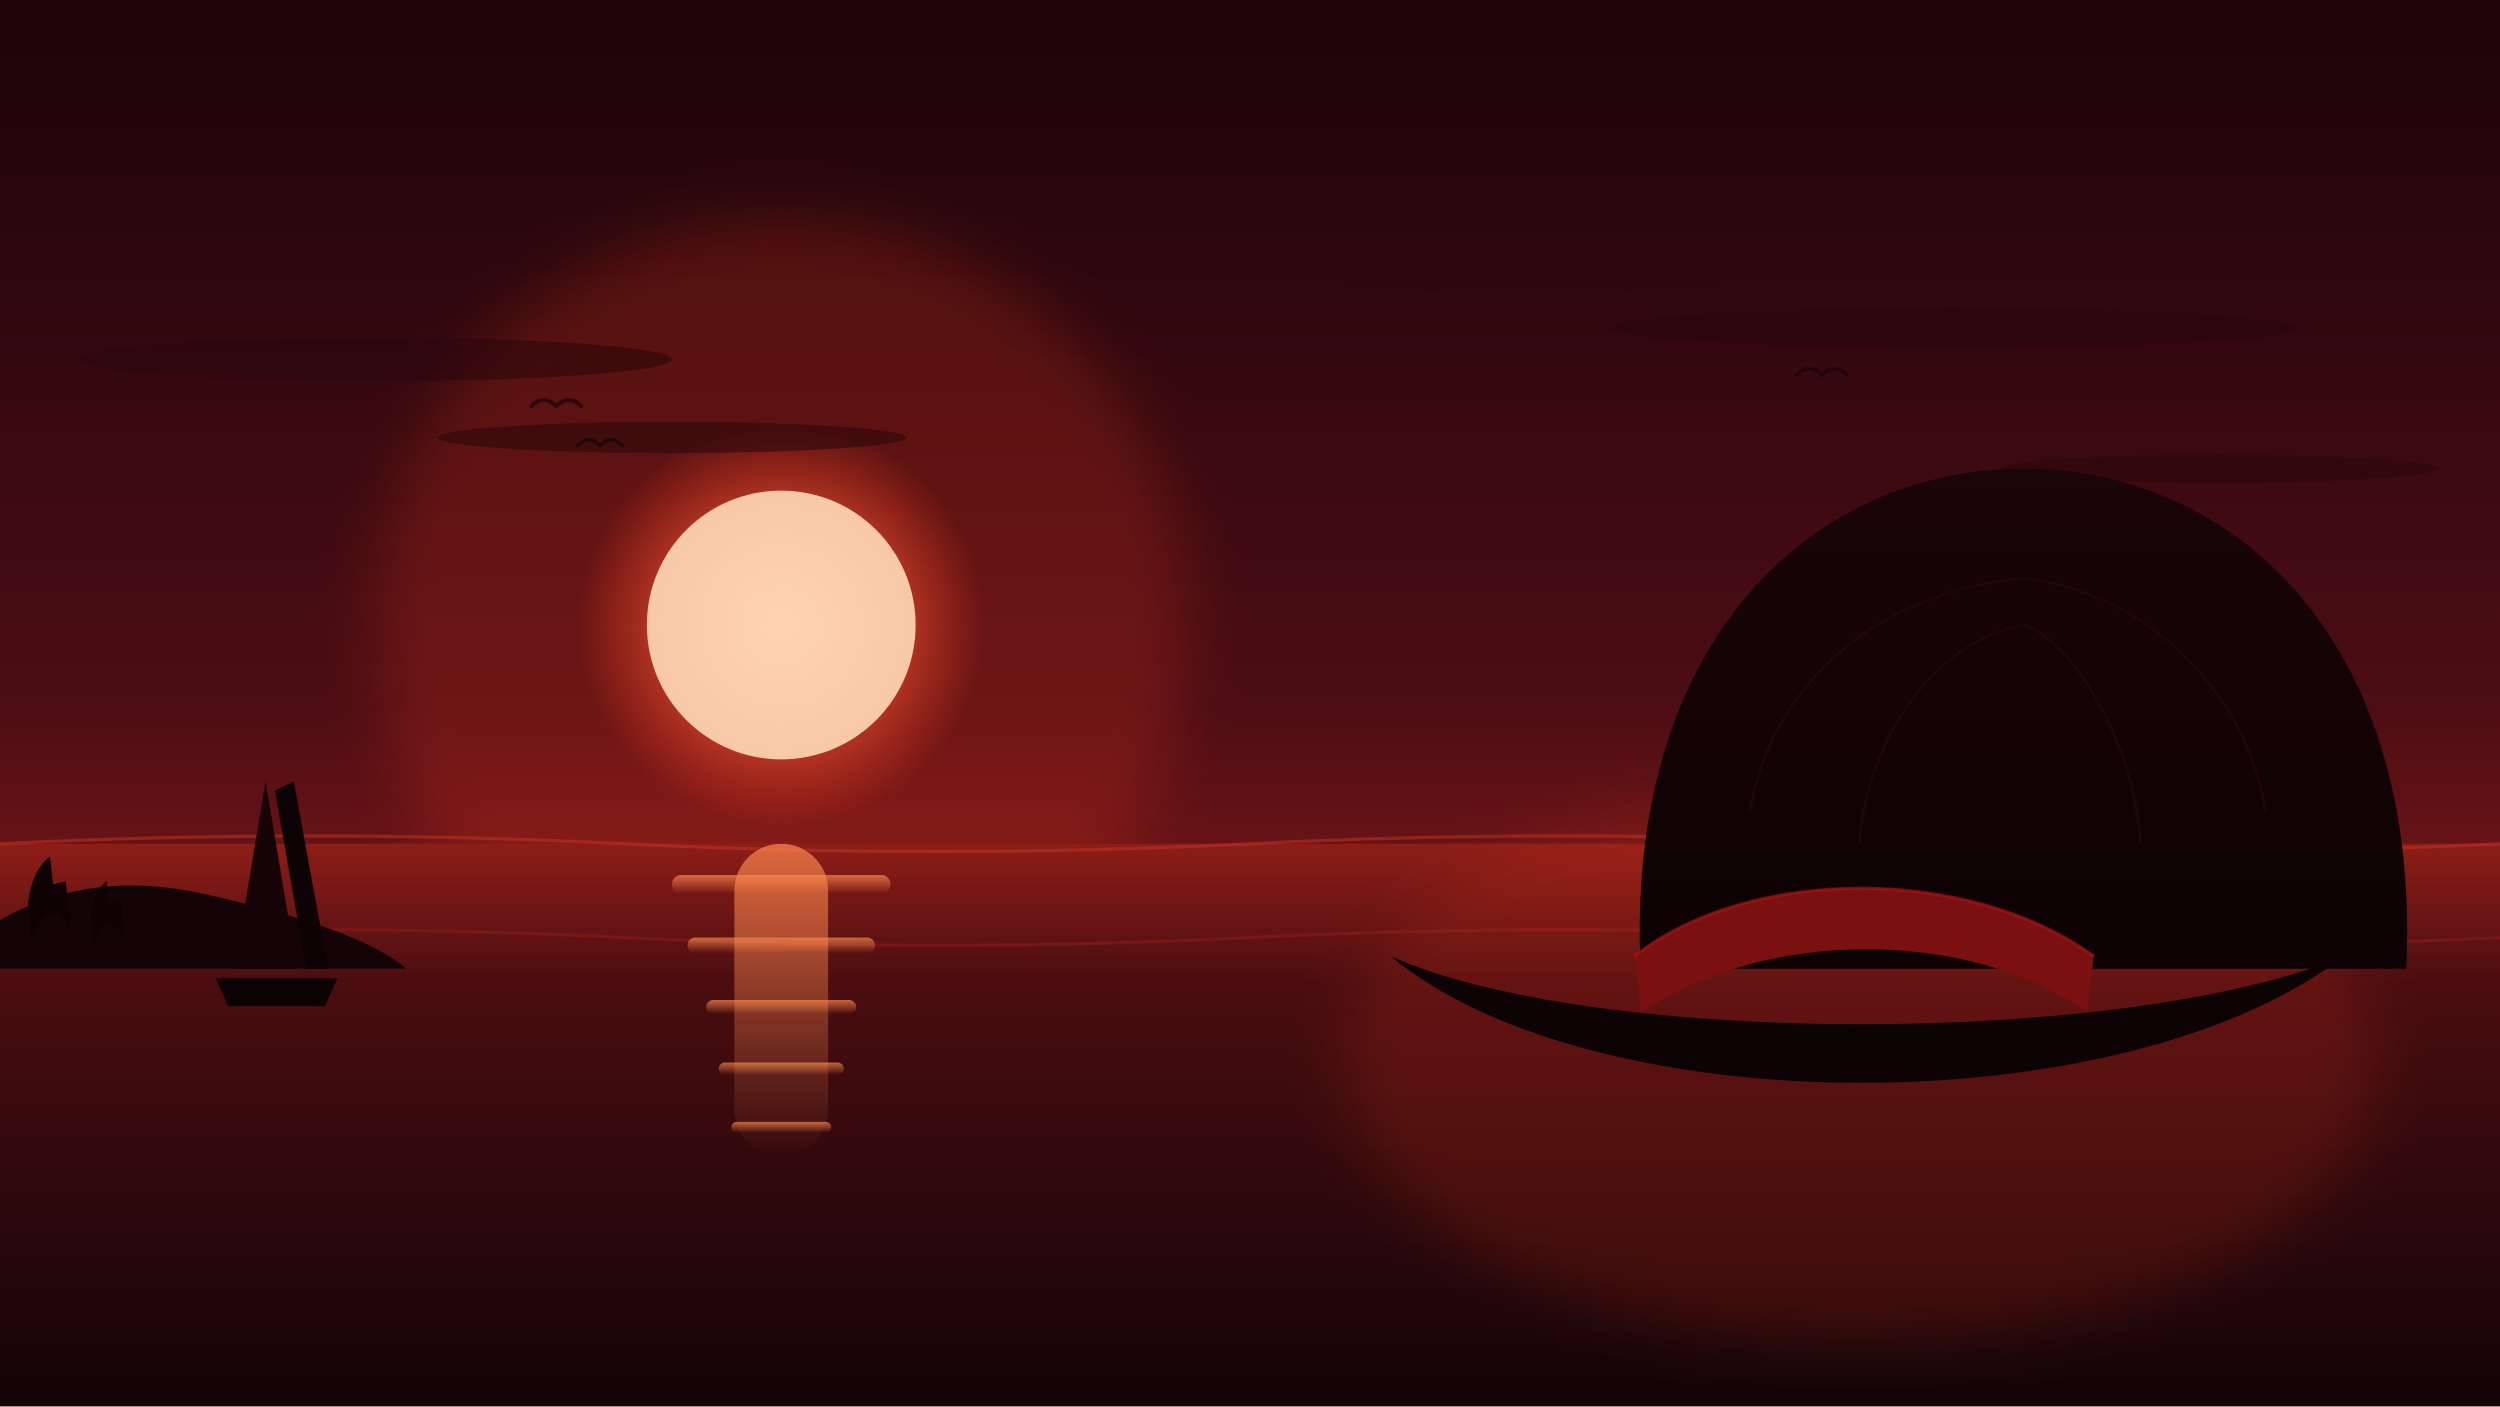
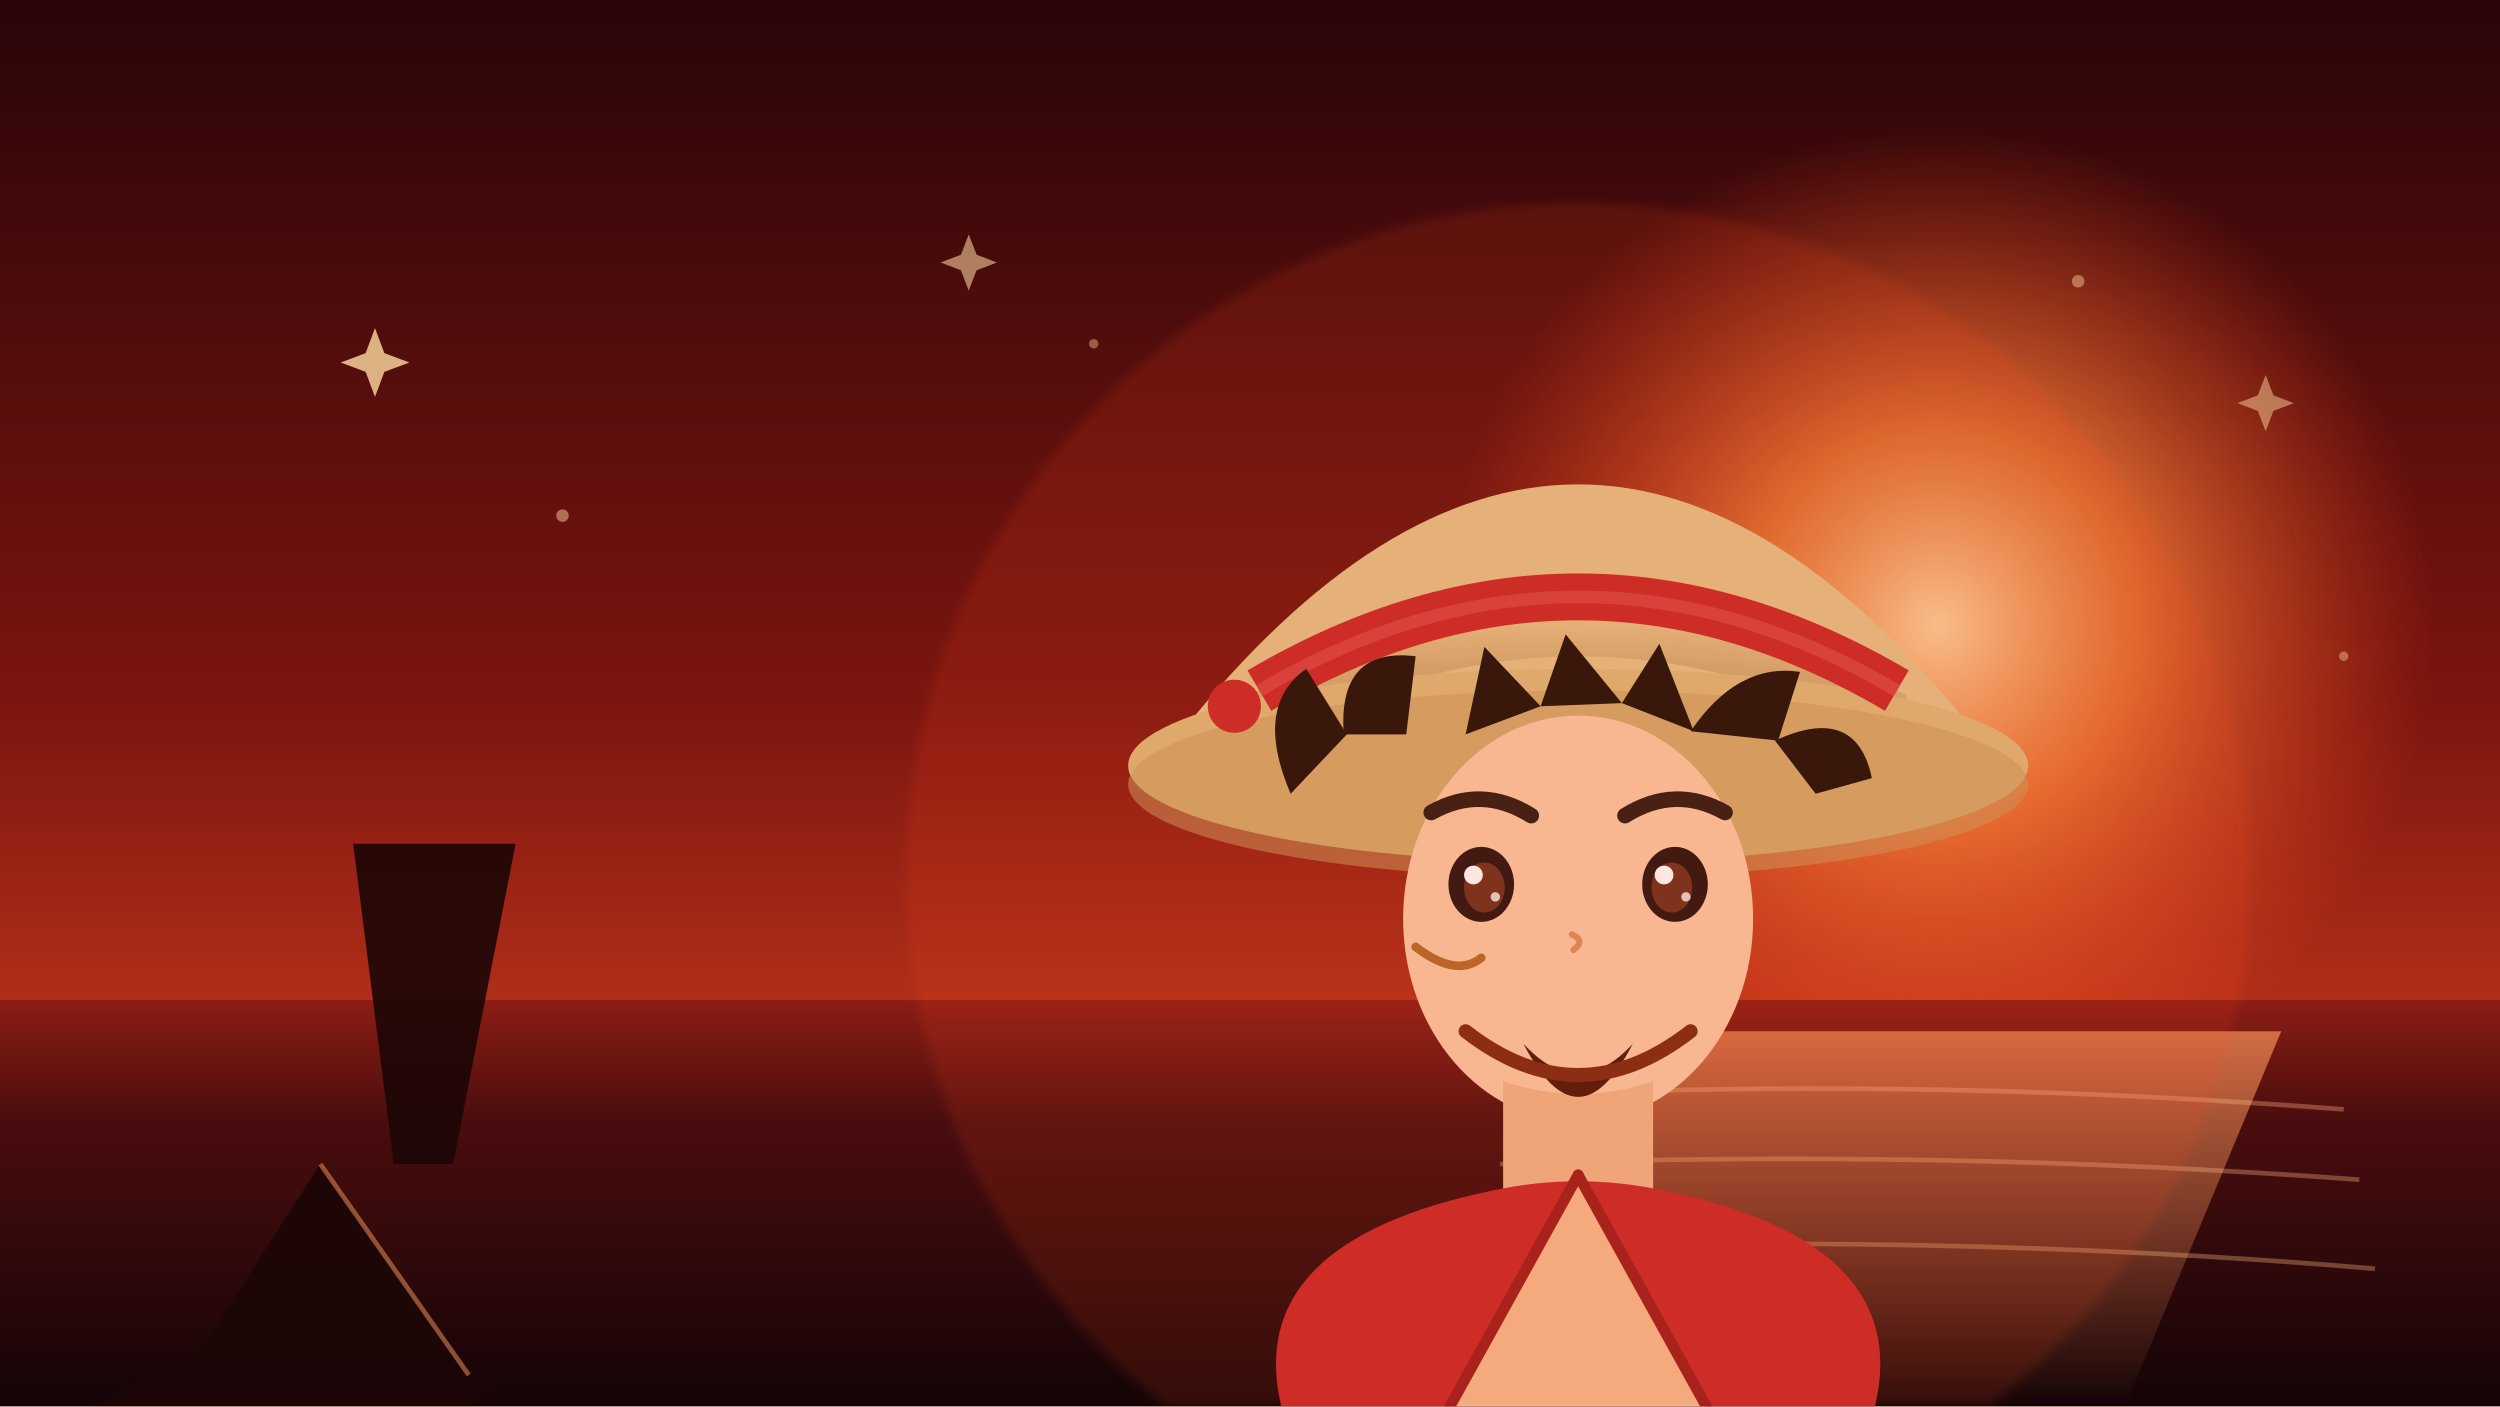
<svg xmlns="http://www.w3.org/2000/svg" viewBox="0 0 1600 900" preserveAspectRatio="xMidYMid slice">
  <defs>
    <linearGradient id="sky" x1="0" y1="0" x2="0" y2="1">
-       <stop offset="0" stop-color="#1c0408" />
-       <stop offset="0.5" stop-color="#4c0d14" />
-       <stop offset="0.8" stop-color="#9c1f1a" />
-       <stop offset="1" stop-color="#d8452f" />
+       <stop offset="0" stop-color="#2a0509" />
+       <stop offset="0.5" stop-color="#7c150f" />
+       <stop offset="0.82" stop-color="#c93b1e" />
+       <stop offset="1" stop-color="#e8632b" />
    </linearGradient>
    <radialGradient id="sun" cx="0.5" cy="0.5" r="0.5">
-       <stop offset="0" stop-color="#ffb38a" stop-opacity="0.95" />
-       <stop offset="0.35" stop-color="#ff6a3d" stop-opacity="0.85" />
-       <stop offset="1" stop-color="#ff3d1f" stop-opacity="0" />
+       <stop offset="0" stop-color="#ffd9a0" stop-opacity="0.95" />
+       <stop offset="0.4" stop-color="#ff8a3d" stop-opacity="0.75" />
+       <stop offset="1" stop-color="#ff4a1f" stop-opacity="0" />
    </radialGradient>
    <linearGradient id="sea" x1="0" y1="0" x2="0" y2="1">
-       <stop offset="0" stop-color="#8c1d17" />
-       <stop offset="0.25" stop-color="#4a0d10" />
-       <stop offset="1" stop-color="#120407" />
+       <stop offset="0" stop-color="#8c1d14" />
+       <stop offset="0.3" stop-color="#4a0d0e" />
+       <stop offset="1" stop-color="#140406" />
    </linearGradient>
    <linearGradient id="shimmer" x1="0" y1="0" x2="0" y2="1">
-       <stop offset="0" stop-color="#ff8a50" stop-opacity="0.7" />
-       <stop offset="1" stop-color="#ff8a50" stop-opacity="0" />
+       <stop offset="0" stop-color="#ff9a5e" stop-opacity="0.65" />
+       <stop offset="1" stop-color="#ff9a5e" stop-opacity="0" />
    </linearGradient>
-     <filter id="blur" x="-60%" y="-60%" width="220%" height="220%">
-       <feGaussianBlur stdDeviation="18" />
+     <radialGradient id="hatShade" cx="0.5" cy="1" r="0.9">
+       <stop offset="0" stop-color="#6d3f10" stop-opacity="0.5" />
+       <stop offset="1" stop-color="#6d3f10" stop-opacity="0" />
+     </radialGradient>
+     <filter id="soft" x="-40%" y="-40%" width="180%" height="180%">
+       <feGaussianBlur stdDeviation="3" />
    </filter>
-     <linearGradient id="hatTint" x1="0" y1="0" x2="0" y2="1">
-       <stop offset="0" stop-color="#1a0508" />
-       <stop offset="1" stop-color="#0d0204" />
-     </linearGradient>
  </defs>
  <rect width="1600" height="900" fill="url(#sky)" />
-   <circle cx="500" cy="400" r="260" fill="#ff3d1f" opacity="0.18" filter="url(#blur)" />
-   <circle cx="500" cy="400" r="130" fill="url(#sun)" />
-   <circle cx="500" cy="400" r="86" fill="#ffd9b8" opacity="0.9" />
-   <g fill="#2b060b" opacity="0.6">
-     <ellipse cx="240" cy="230" rx="190" ry="14" />
-     <ellipse cx="430" cy="280" rx="150" ry="10" />
-     <ellipse cx="1250" cy="210" rx="220" ry="13" />
-     <ellipse cx="1420" cy="300" rx="140" ry="9" />
-     <ellipse cx="980" cy="180" rx="120" ry="8" opacity="0.4" />
+   <circle cx="1240" cy="400" r="320" fill="url(#sun)" />
+   <rect x="0" y="640" width="1600" height="260" fill="url(#sea)" />
+   <path d="M 1080 660 L 1460 660 L 1360 900 L 930 900 Z" fill="url(#shimmer)" />
+   <g stroke="#ffb47e" stroke-width="3" opacity="0.35" fill="none">
+     <path d="M 1000 700 Q 1240 690 1500 710" />
+     <path d="M 960 745 Q 1240 735 1510 755" />
+     <path d="M 920 800 Q 1240 788 1520 812" />
  </g>
-   <g stroke="#1c0408" stroke-width="2.5" fill="none" stroke-linecap="round" opacity="0.75">
-     <path d="M340 260 q8 -8 16 0 q8 -8 16 0" />
-     <path d="M370 285 q7 -7 14 0 q7 -7 14 0" />
-     <path d="M1150 240 q8 -8 16 0 q8 -8 16 0" />
+   <g fill="#1c0505" opacity="0.9">
+     <path d="M 205 745 L 300 880 L 118 880 Z" />
+     <path d="M 252 745 L 226 540 L 330 540 L 290 745 Z" />
+     <path d="M 96 880 L 322 880 L 300 900 L 60 900 Z" />
  </g>
-   <rect y="540" width="1600" height="360" fill="url(#sea)" />
-   <path d="M0 540 q200 -10 400 0 t400 0 t400 0 t400 0" fill="none" stroke="#c83424" stroke-opacity="0.5" stroke-width="2" />
-   <path d="M0 600 q200 -10 400 0 t400 0 t400 0 t400 0" fill="none" stroke="#a3231a" stroke-opacity="0.35" stroke-width="2" />
-   <g fill="url(#shimmer)">
-     <rect x="470" y="540" width="60" height="200" rx="30" />
-     <rect x="430" y="560" width="140" height="12" rx="6" />
-     <rect x="440" y="600" width="120" height="10" rx="5" />
-     <rect x="452" y="640" width="96" height="9" rx="4.5" />
-     <rect x="460" y="680" width="80" height="8" rx="4" />
-     <rect x="468" y="718" width="64" height="7" rx="3.5" />
+   <path d="M 205 745 L 300 880" stroke="#ff9a5e" stroke-width="3" opacity="0.5" fill="none" />
+   <g>
+     <path d="M 755 470 Q 1010 150 1265 470 Z" fill="#e2c186" />
+     <path d="M 800 445 Q 1010 330 1220 445 L 1220 480 Q 1010 360 800 480 Z" fill="url(#hatShade)" />
+     <ellipse cx="1010" cy="490" rx="288" ry="62" fill="#d9b877" />
+     <ellipse cx="1010" cy="502" rx="288" ry="60" fill="#c69a5e" opacity="0.55" />
+     <path d="M 806 442 Q 1010 322 1214 442" stroke="#c62828" stroke-width="30" fill="none" />
+     <path d="M 806 442 Q 1010 322 1214 442" stroke="#e05a5a" stroke-width="8" fill="none" opacity="0.5" />
+     <circle cx="790" cy="452" r="17" fill="#c62828" />
+     <g fill="#191008">
+       <path d="M 826 508 Q 802 452 836 428 L 862 470 Z" />
+       <path d="M 860 470 Q 856 414 906 420 L 900 470 Z" />
+       <path d="M 938 470 L 950 414 L 986 452 Z" />
+       <path d="M 986 452 L 1002 406 L 1038 450 Z" />
+       <path d="M 1038 450 L 1062 412 L 1084 468 Z" />
+       <path d="M 1082 468 Q 1112 424 1152 430 L 1138 474 Z" />
+       <path d="M 1136 474 Q 1188 450 1198 498 L 1162 508 Z" />
+     </g>
+     <ellipse cx="1010" cy="588" rx="112" ry="130" fill="#f7c9a3" />
+     <path d="M 962 692 Q 1010 708 1058 692 L 1058 776 L 962 776 Z" fill="#eeb488" />
+     <ellipse cx="948" cy="566" rx="21" ry="24" fill="#241310" />
+     <ellipse cx="950" cy="568" rx="13" ry="16" fill="#6b2f1c" />
+     <circle cx="943" cy="560" r="6" fill="#fff" />
+     <circle cx="957" cy="574" r="3" fill="#fff" opacity="0.8" />
+     <ellipse cx="1072" cy="566" rx="21" ry="24" fill="#241310" />
+     <ellipse cx="1070" cy="568" rx="13" ry="16" fill="#6b2f1c" />
+     <circle cx="1065" cy="560" r="6" fill="#fff" />
+     <circle cx="1079" cy="574" r="3" fill="#fff" opacity="0.8" />
+     <path d="M 916 520 Q 948 502 980 522" stroke="#2b1a12" stroke-width="10" stroke-linecap="round" fill="none" />
+     <path d="M 1040 522 Q 1072 502 1104 520" stroke="#2b1a12" stroke-width="10" stroke-linecap="round" fill="none" />
+     <path d="M 906 606 Q 932 626 948 613" stroke="#b06a28" stroke-width="5.5" stroke-linecap="round" fill="none" />
+     <path d="M 1006 598 Q 1015 602 1007 608" stroke="#d98d5f" stroke-width="4" stroke-linecap="round" fill="none" />
+     <path d="M 975 668 Q 1010 706 1045 668 Q 1010 736 975 668 Z" fill="#4a1608" />
+     <path d="M 938 660 Q 1010 716 1082 660" stroke="#7a2a12" stroke-width="9" stroke-linecap="round" fill="none" />
+     <path d="M 820 900 Q 795 795 955 762 Q 1010 750 1065 762 Q 1225 795 1200 900 Z" fill="#c62828" />
+     <path d="M 1010 752 L 928 900 L 1092 900 Z" fill="#f2b98c" />
+     <path d="M 1010 752 L 928 900" stroke="#9c1c1c" stroke-width="7" stroke-linecap="round" fill="none" />
+     <path d="M 1010 752 L 1092 900" stroke="#9c1c1c" stroke-width="7" stroke-linecap="round" fill="none" />
  </g>
-   <g fill="#140307">
-     <path d="M-40 620 q70 -70 170 -48 q100 22 130 48 z" />
-     <path d="M20 600 q14 -30 26 -2 l-4 -34 l-8 2 l-2 -18 q-12 10 -14 30 z" fill="#0f0204" />
-     <path d="M60 604 q10 -24 20 -2 l-3 -26 l-7 2 l-2 -14 q-9 8 -10 22 z" fill="#0f0204" />
+   <g fill="#ffd9a0" opacity="0.8">
+     <path d="M 240 210 l 6 16 16 6 -16 6 -6 16 -6 -16 -16 -6 16 -6 Z" />
+     <path d="M 620 150 l 5 13 13 5 -13 5 -5 13 -5 -13 -13 -5 13 -5 Z" opacity="0.7" />
+     <path d="M 1450 240 l 5 13 13 5 -13 5 -5 13 -5 -13 -13 -5 13 -5 Z" opacity="0.6" />
+     <circle cx="360" cy="330" r="4" opacity="0.6" />
+     <circle cx="700" cy="220" r="3" opacity="0.5" />
+     <circle cx="1330" cy="180" r="4" opacity="0.55" />
+     <circle cx="1500" cy="420" r="3" opacity="0.5" />
  </g>
-   <g fill="#0d0204">
-     <path d="M150 620 L170 500 L190 620 Z" fill="#160408" />
-     <path d="M176 506 L196 620 L210 620 L188 500 Z" fill="#0d0204" />
-     <path d="M138 626 h78 l-8 18 h-62 z" />
-   </g>
-   <g transform="translate(1040 560)">
-     <ellipse cx="150" cy="120" rx="330" ry="180" fill="#ff3d1f" opacity="0.14" filter="url(#blur)" />
-     <path d="M10 60 C0 -150 120 -260 255 -260 C390 -260 510 -150 500 60 Z" fill="url(#hatTint)" />
-     <g stroke="#2b0a0d" stroke-width="1.5" opacity="0.55" fill="none">
-       <path d="M80 -40 C90 -110 150 -180 255 -190" />
-       <path d="M150 -20 C155 -90 200 -150 255 -160" />
-       <path d="M330 -20 C325 -90 285 -150 255 -160" />
-       <path d="M410 -40 C400 -110 340 -180 255 -190" />
-     </g>
-     <path d="M6 52 C80 -6 220 -6 300 52 L296 88 C220 34 90 34 10 88 Z" fill="#7a1010" />
-     <path d="M6 52 C80 -6 220 -6 300 52" fill="none" stroke="#a31616" stroke-width="2" opacity="0.7" />
-     <path d="M-150 52 C-20 110 320 110 460 52 C320 160 -20 160 -150 52 Z" fill="#0d0204" />
-   </g>
+   <circle cx="1010" cy="560" r="430" fill="#ff4a1f" opacity="0.14" filter="url(#soft)" />
</svg>
